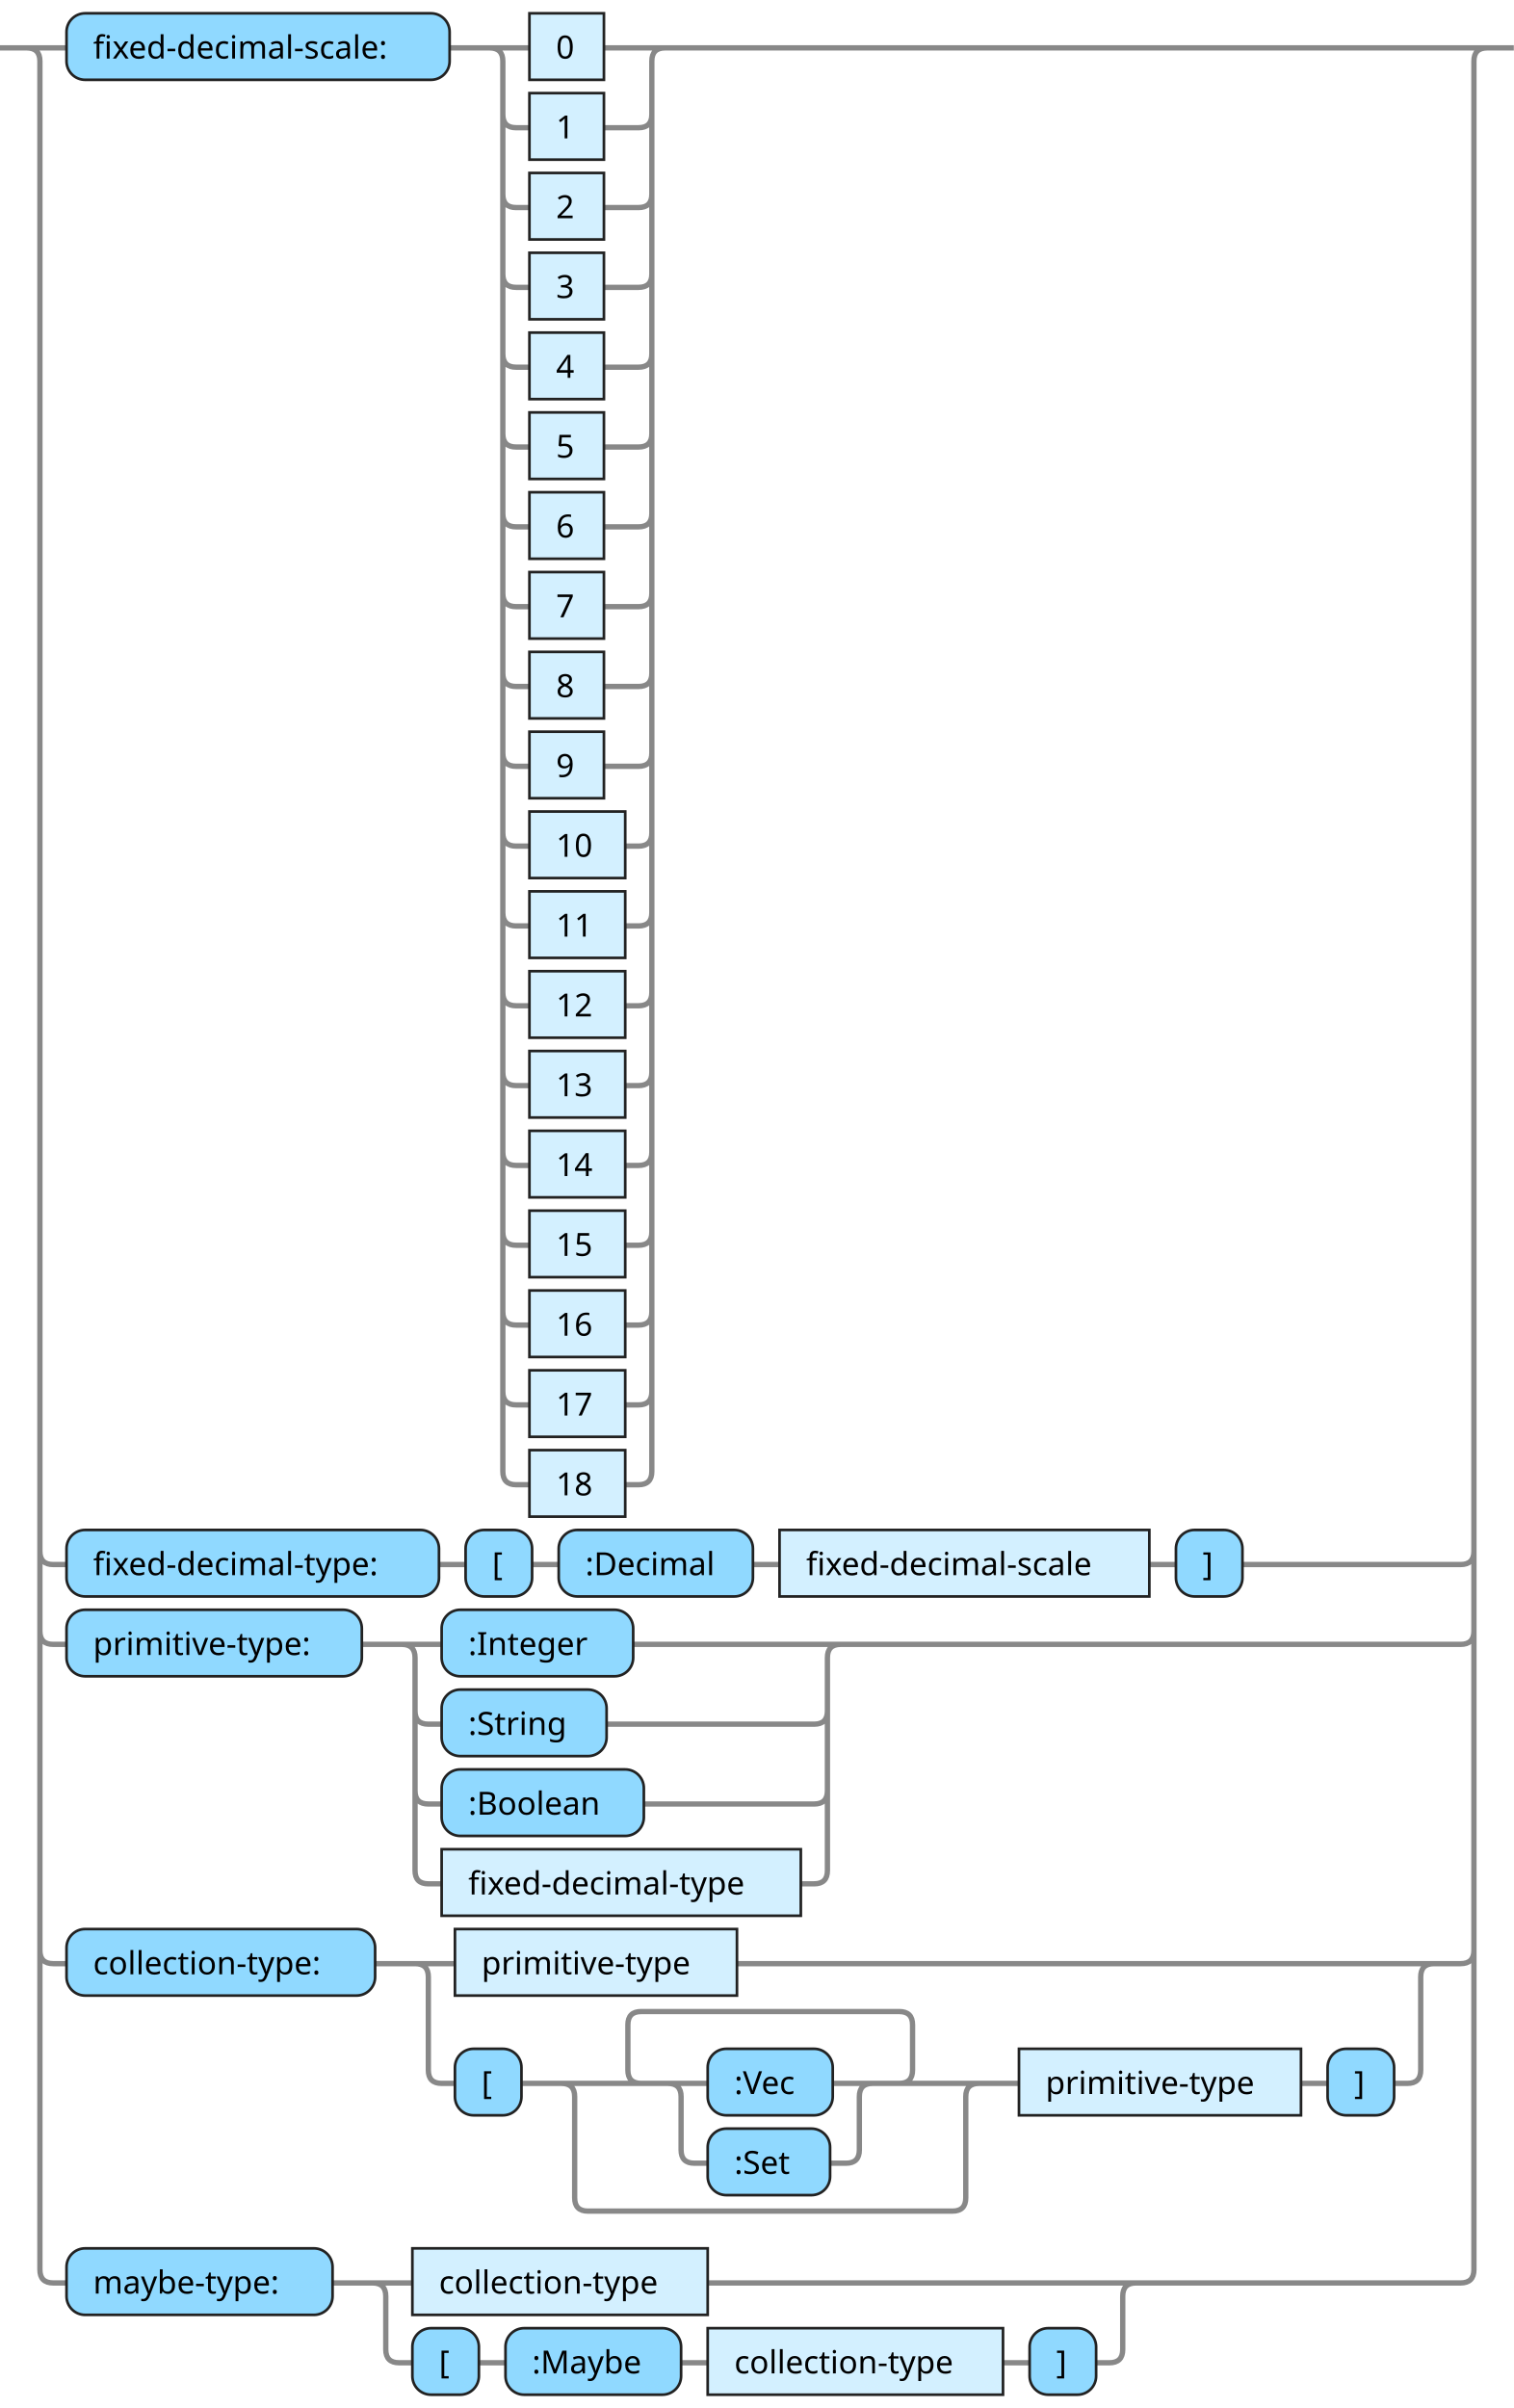
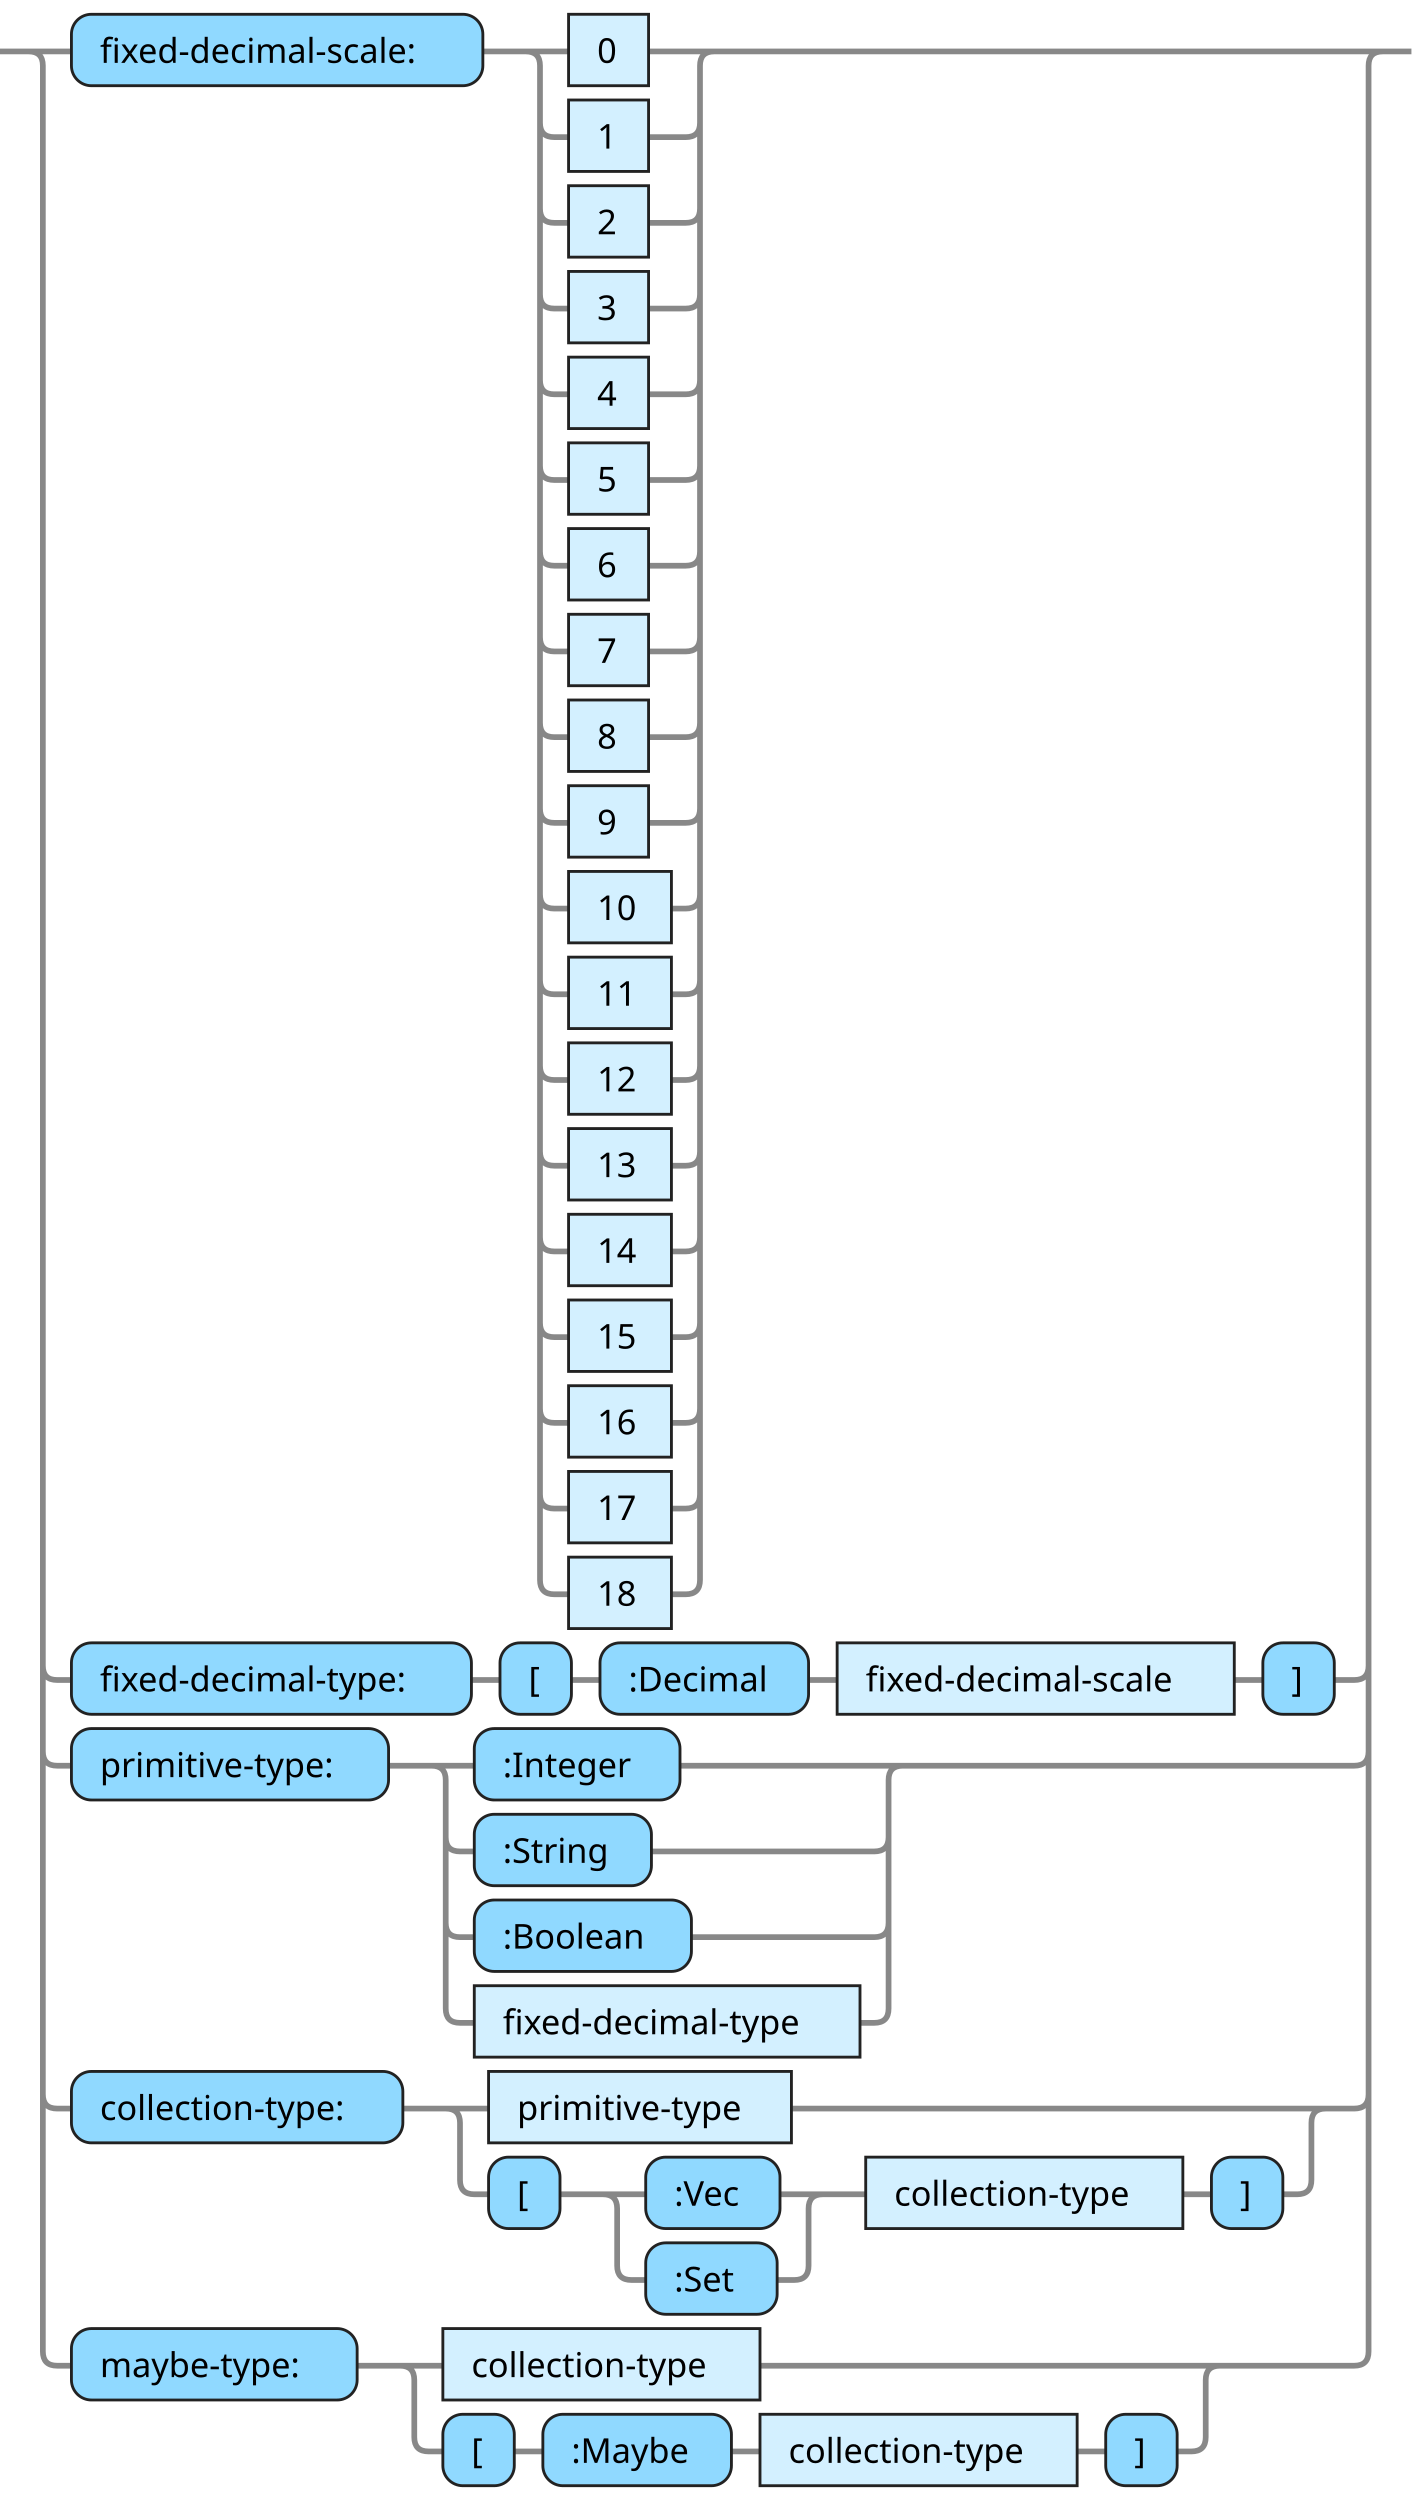
- <svg xmlns="http://www.w3.org/2000/svg" xmlns:xlink="http://www.w3.org/1999/xlink" version="1.1" width="569" height="905" viewbox="0 0 569 905">
+ <svg xmlns="http://www.w3.org/2000/svg" xmlns:xlink="http://www.w3.org/1999/xlink" version="1.1" width="494" height="875" viewbox="0 0 494 875">
  <defs>
    <style type="text/css">.c{fill: none; stroke: #888888; stroke-width: 2px;}.j{fill:#000000;font-family:Verdana,Sans-serif;font-size:12px;}.l{fill:#90d9ff;stroke:#222222;}.r{fill:#d3f0ff;stroke:#222222;}</style>
  </defs>
-   <path class="c" d="M0 18h25m144 0h30m28 0h28m-66 25q0 5 5 5h5m28 0h13q5 0 5-5m-56 30q0 5 5 5h5m28 0h13q5 0 5-5m-56 30q0 5 5 5h5m28 0h13q5 0 5-5m-56 30q0 5 5 5h5m28 0h13q5 0 5-5m-56 30q0 5 5 5h5m28 0h13q5 0 5-5m-56 30q0 5 5 5h5m28 0h13q5 0 5-5m-56 30q0 5 5 5h5m28 0h13q5 0 5-5m-56 30q0 5 5 5h5m28 0h13q5 0 5-5m-56 30q0 5 5 5h5m28 0h13q5 0 5-5m-56 30q0 5 5 5h5m36 0h5q5 0 5-5m-56 30q0 5 5 5h5m36 0h5q5 0 5-5m-56 30q0 5 5 5h5m36 0h5q5 0 5-5m-56 30q0 5 5 5h5m36 0h5q5 0 5-5m-56 30q0 5 5 5h5m36 0h5q5 0 5-5m-56 30q0 5 5 5h5m36 0h5q5 0 5-5m-56 30q0 5 5 5h5m36 0h5q5 0 5-5m-56 30q0 5 5 5h5m36 0h5q5 0 5-5m-61-505q5 0 5 5v530q0 5 5 5h5m36 0h5q5 0 5-5v-530q0-5 5-5m5 0h309m-549 565q0 5 5 5h5m140 0h10m25 0h10m73 0h10m139 0h10m25 0h82q5 0 5-5m-539 30q0 5 5 5h5m111 0h30m72 0h83m-165 25q0 5 5 5h5m62 0h78q5 0 5-5m-155 30q0 5 5 5h5m76 0h64q5 0 5-5m-160-55q5 0 5 5v80q0 5 5 5h5m135 0h5q5 0 5-5v-80q0-5 5-5m5 0h228q5 0 5-5m-539 120q0 5 5 5h5m116 0h30m106 0h267m-388 0q5 0 5 5v35q0 5 5 5h5m25 0h50m-5 0q-5 0-5-5v-17q0-5 5-5h97q5 0 5 5v17q0 5-5 5m-92 0h20m47 0h20m-82 0q5 0 5 5v20q0 5 5 5h5m46 0h6q5 0 5-5v-20q0-5 5-5m5 0h40m-162 0q5 0 5 5v38q0 5 5 5h137q5 0 5-5v-38q0-5 5-5m5 0h10m106 0h10m25 0h5q5 0 5-5v-35q0-5 5-5m5 0h5q5 0 5-5m-544-715q5 0 5 5v830q0 5 5 5h5m100 0h30m111 0h166m-292 0q5 0 5 5v20q0 5 5 5h5m25 0h10m66 0h10m111 0h10m25 0h5q5 0 5-5v-20q0-5 5-5m5 0h117q5 0 5-5v-830q0-5 5-5m5 0h5" />
+   <path class="c" d="M0 18h25m144 0h30m28 0h28m-66 25q0 5 5 5h5m28 0h13q5 0 5-5m-56 30q0 5 5 5h5m28 0h13q5 0 5-5m-56 30q0 5 5 5h5m28 0h13q5 0 5-5m-56 30q0 5 5 5h5m28 0h13q5 0 5-5m-56 30q0 5 5 5h5m28 0h13q5 0 5-5m-56 30q0 5 5 5h5m28 0h13q5 0 5-5m-56 30q0 5 5 5h5m28 0h13q5 0 5-5m-56 30q0 5 5 5h5m28 0h13q5 0 5-5m-56 30q0 5 5 5h5m28 0h13q5 0 5-5m-56 30q0 5 5 5h5m36 0h5q5 0 5-5m-56 30q0 5 5 5h5m36 0h5q5 0 5-5m-56 30q0 5 5 5h5m36 0h5q5 0 5-5m-56 30q0 5 5 5h5m36 0h5q5 0 5-5m-56 30q0 5 5 5h5m36 0h5q5 0 5-5m-56 30q0 5 5 5h5m36 0h5q5 0 5-5m-56 30q0 5 5 5h5m36 0h5q5 0 5-5m-56 30q0 5 5 5h5m36 0h5q5 0 5-5m-61-505q5 0 5 5v530q0 5 5 5h5m36 0h5q5 0 5-5v-530q0-5 5-5m5 0h234m-474 565q0 5 5 5h5m140 0h10m25 0h10m73 0h10m139 0h10m25 0h7q5 0 5-5m-464 30q0 5 5 5h5m111 0h30m72 0h83m-165 25q0 5 5 5h5m62 0h78q5 0 5-5m-155 30q0 5 5 5h5m76 0h64q5 0 5-5m-160-55q5 0 5 5v80q0 5 5 5h5m135 0h5q5 0 5-5v-80q0-5 5-5m5 0h153q5 0 5-5m-464 120q0 5 5 5h5m116 0h30m106 0h192m-313 0q5 0 5 5v20q0 5 5 5h5m25 0h30m47 0h20m-82 0q5 0 5 5v20q0 5 5 5h5m46 0h6q5 0 5-5v-20q0-5 5-5m5 0h10m111 0h10m25 0h5q5 0 5-5v-20q0-5 5-5m5 0h5q5 0 5-5m-469-715q5 0 5 5v800q0 5 5 5h5m100 0h30m111 0h166m-292 0q5 0 5 5v20q0 5 5 5h5m25 0h10m66 0h10m111 0h10m25 0h5q5 0 5-5v-20q0-5 5-5m5 0h42q5 0 5-5v-800q0-5 5-5m5 0h5" />
  <rect class="l" x="25" y="5" width="144" height="25" rx="7" />
  <text class="j" x="35" y="22">fixed-decimal-scale:</text>
  <a xlink:href="#0">
    <rect class="r" x="199" y="5" width="28" height="25" />
    <text class="j" x="209" y="22">0</text>
  </a>
  <a xlink:href="#1">
    <rect class="r" x="199" y="35" width="28" height="25" />
    <text class="j" x="209" y="52">1</text>
  </a>
  <a xlink:href="#2">
    <rect class="r" x="199" y="65" width="28" height="25" />
    <text class="j" x="209" y="82">2</text>
  </a>
  <a xlink:href="#3">
    <rect class="r" x="199" y="95" width="28" height="25" />
    <text class="j" x="209" y="112">3</text>
  </a>
  <a xlink:href="#4">
    <rect class="r" x="199" y="125" width="28" height="25" />
    <text class="j" x="209" y="142">4</text>
  </a>
  <a xlink:href="#5">
    <rect class="r" x="199" y="155" width="28" height="25" />
    <text class="j" x="209" y="172">5</text>
  </a>
  <a xlink:href="#6">
    <rect class="r" x="199" y="185" width="28" height="25" />
    <text class="j" x="209" y="202">6</text>
  </a>
  <a xlink:href="#7">
    <rect class="r" x="199" y="215" width="28" height="25" />
    <text class="j" x="209" y="232">7</text>
  </a>
  <a xlink:href="#8">
    <rect class="r" x="199" y="245" width="28" height="25" />
    <text class="j" x="209" y="262">8</text>
  </a>
  <a xlink:href="#9">
    <rect class="r" x="199" y="275" width="28" height="25" />
    <text class="j" x="209" y="292">9</text>
  </a>
  <a xlink:href="#10">
    <rect class="r" x="199" y="305" width="36" height="25" />
    <text class="j" x="209" y="322">10</text>
  </a>
  <a xlink:href="#11">
    <rect class="r" x="199" y="335" width="36" height="25" />
    <text class="j" x="209" y="352">11</text>
  </a>
  <a xlink:href="#12">
    <rect class="r" x="199" y="365" width="36" height="25" />
    <text class="j" x="209" y="382">12</text>
  </a>
  <a xlink:href="#13">
    <rect class="r" x="199" y="395" width="36" height="25" />
    <text class="j" x="209" y="412">13</text>
  </a>
  <a xlink:href="#14">
    <rect class="r" x="199" y="425" width="36" height="25" />
    <text class="j" x="209" y="442">14</text>
  </a>
  <a xlink:href="#15">
    <rect class="r" x="199" y="455" width="36" height="25" />
    <text class="j" x="209" y="472">15</text>
  </a>
  <a xlink:href="#16">
    <rect class="r" x="199" y="485" width="36" height="25" />
    <text class="j" x="209" y="502">16</text>
  </a>
  <a xlink:href="#17">
    <rect class="r" x="199" y="515" width="36" height="25" />
    <text class="j" x="209" y="532">17</text>
  </a>
  <a xlink:href="#18">
    <rect class="r" x="199" y="545" width="36" height="25" />
    <text class="j" x="209" y="562">18</text>
  </a>
  <rect class="l" x="25" y="575" width="140" height="25" rx="7" />
  <text class="j" x="35" y="592">fixed-decimal-type:</text>
  <rect class="l" x="175" y="575" width="25" height="25" rx="7" />
  <text class="j" x="185" y="592">[</text>
  <rect class="l" x="210" y="575" width="73" height="25" rx="7" />
  <text class="j" x="220" y="592">:Decimal</text>
  <a xlink:href="#fixed-decimal-scale">
    <rect class="r" x="293" y="575" width="139" height="25" />
    <text class="j" x="303" y="592">fixed-decimal-scale</text>
  </a>
  <rect class="l" x="442" y="575" width="25" height="25" rx="7" />
  <text class="j" x="452" y="592">]</text>
  <rect class="l" x="25" y="605" width="111" height="25" rx="7" />
  <text class="j" x="35" y="622">primitive-type:</text>
  <rect class="l" x="166" y="605" width="72" height="25" rx="7" />
  <text class="j" x="176" y="622">:Integer</text>
  <rect class="l" x="166" y="635" width="62" height="25" rx="7" />
  <text class="j" x="176" y="652">:String</text>
  <rect class="l" x="166" y="665" width="76" height="25" rx="7" />
  <text class="j" x="176" y="682">:Boolean</text>
  <a xlink:href="#fixed-decimal-type">
    <rect class="r" x="166" y="695" width="135" height="25" />
    <text class="j" x="176" y="712">fixed-decimal-type</text>
  </a>
  <rect class="l" x="25" y="725" width="116" height="25" rx="7" />
  <text class="j" x="35" y="742">collection-type:</text>
  <a xlink:href="#primitive-type">
    <rect class="r" x="171" y="725" width="106" height="25" />
    <text class="j" x="181" y="742">primitive-type</text>
  </a>
-   <rect class="l" x="171" y="770" width="25" height="25" rx="7" />
-   <text class="j" x="181" y="787">[</text>
-   <rect class="l" x="266" y="770" width="47" height="25" rx="7" />
-   <text class="j" x="276" y="787">:Vec</text>
-   <rect class="l" x="266" y="800" width="46" height="25" rx="7" />
-   <text class="j" x="276" y="817">:Set</text>
-   <a xlink:href="#primitive-type">
-     <rect class="r" x="383" y="770" width="106" height="25" />
-     <text class="j" x="393" y="787">primitive-type</text>
+   <rect class="l" x="171" y="755" width="25" height="25" rx="7" />
+   <text class="j" x="181" y="772">[</text>
+   <rect class="l" x="226" y="755" width="47" height="25" rx="7" />
+   <text class="j" x="236" y="772">:Vec</text>
+   <rect class="l" x="226" y="785" width="46" height="25" rx="7" />
+   <text class="j" x="236" y="802">:Set</text>
+   <a xlink:href="#collection-type">
+     <rect class="r" x="303" y="755" width="111" height="25" />
+     <text class="j" x="313" y="772">collection-type</text>
  </a>
-   <rect class="l" x="499" y="770" width="25" height="25" rx="7" />
-   <text class="j" x="509" y="787">]</text>
-   <rect class="l" x="25" y="845" width="100" height="25" rx="7" />
-   <text class="j" x="35" y="862">maybe-type:</text>
+   <rect class="l" x="424" y="755" width="25" height="25" rx="7" />
+   <text class="j" x="434" y="772">]</text>
+   <rect class="l" x="25" y="815" width="100" height="25" rx="7" />
+   <text class="j" x="35" y="832">maybe-type:</text>
  <a xlink:href="#collection-type">
-     <rect class="r" x="155" y="845" width="111" height="25" />
-     <text class="j" x="165" y="862">collection-type</text>
+     <rect class="r" x="155" y="815" width="111" height="25" />
+     <text class="j" x="165" y="832">collection-type</text>
  </a>
-   <rect class="l" x="155" y="875" width="25" height="25" rx="7" />
-   <text class="j" x="165" y="892">[</text>
-   <rect class="l" x="190" y="875" width="66" height="25" rx="7" />
-   <text class="j" x="200" y="892">:Maybe</text>
+   <rect class="l" x="155" y="845" width="25" height="25" rx="7" />
+   <text class="j" x="165" y="862">[</text>
+   <rect class="l" x="190" y="845" width="66" height="25" rx="7" />
+   <text class="j" x="200" y="862">:Maybe</text>
  <a xlink:href="#collection-type">
-     <rect class="r" x="266" y="875" width="111" height="25" />
-     <text class="j" x="276" y="892">collection-type</text>
+     <rect class="r" x="266" y="845" width="111" height="25" />
+     <text class="j" x="276" y="862">collection-type</text>
  </a>
-   <rect class="l" x="387" y="875" width="25" height="25" rx="7" />
-   <text class="j" x="397" y="892">]</text>
+   <rect class="l" x="387" y="845" width="25" height="25" rx="7" />
+   <text class="j" x="397" y="862">]</text>
</svg>
